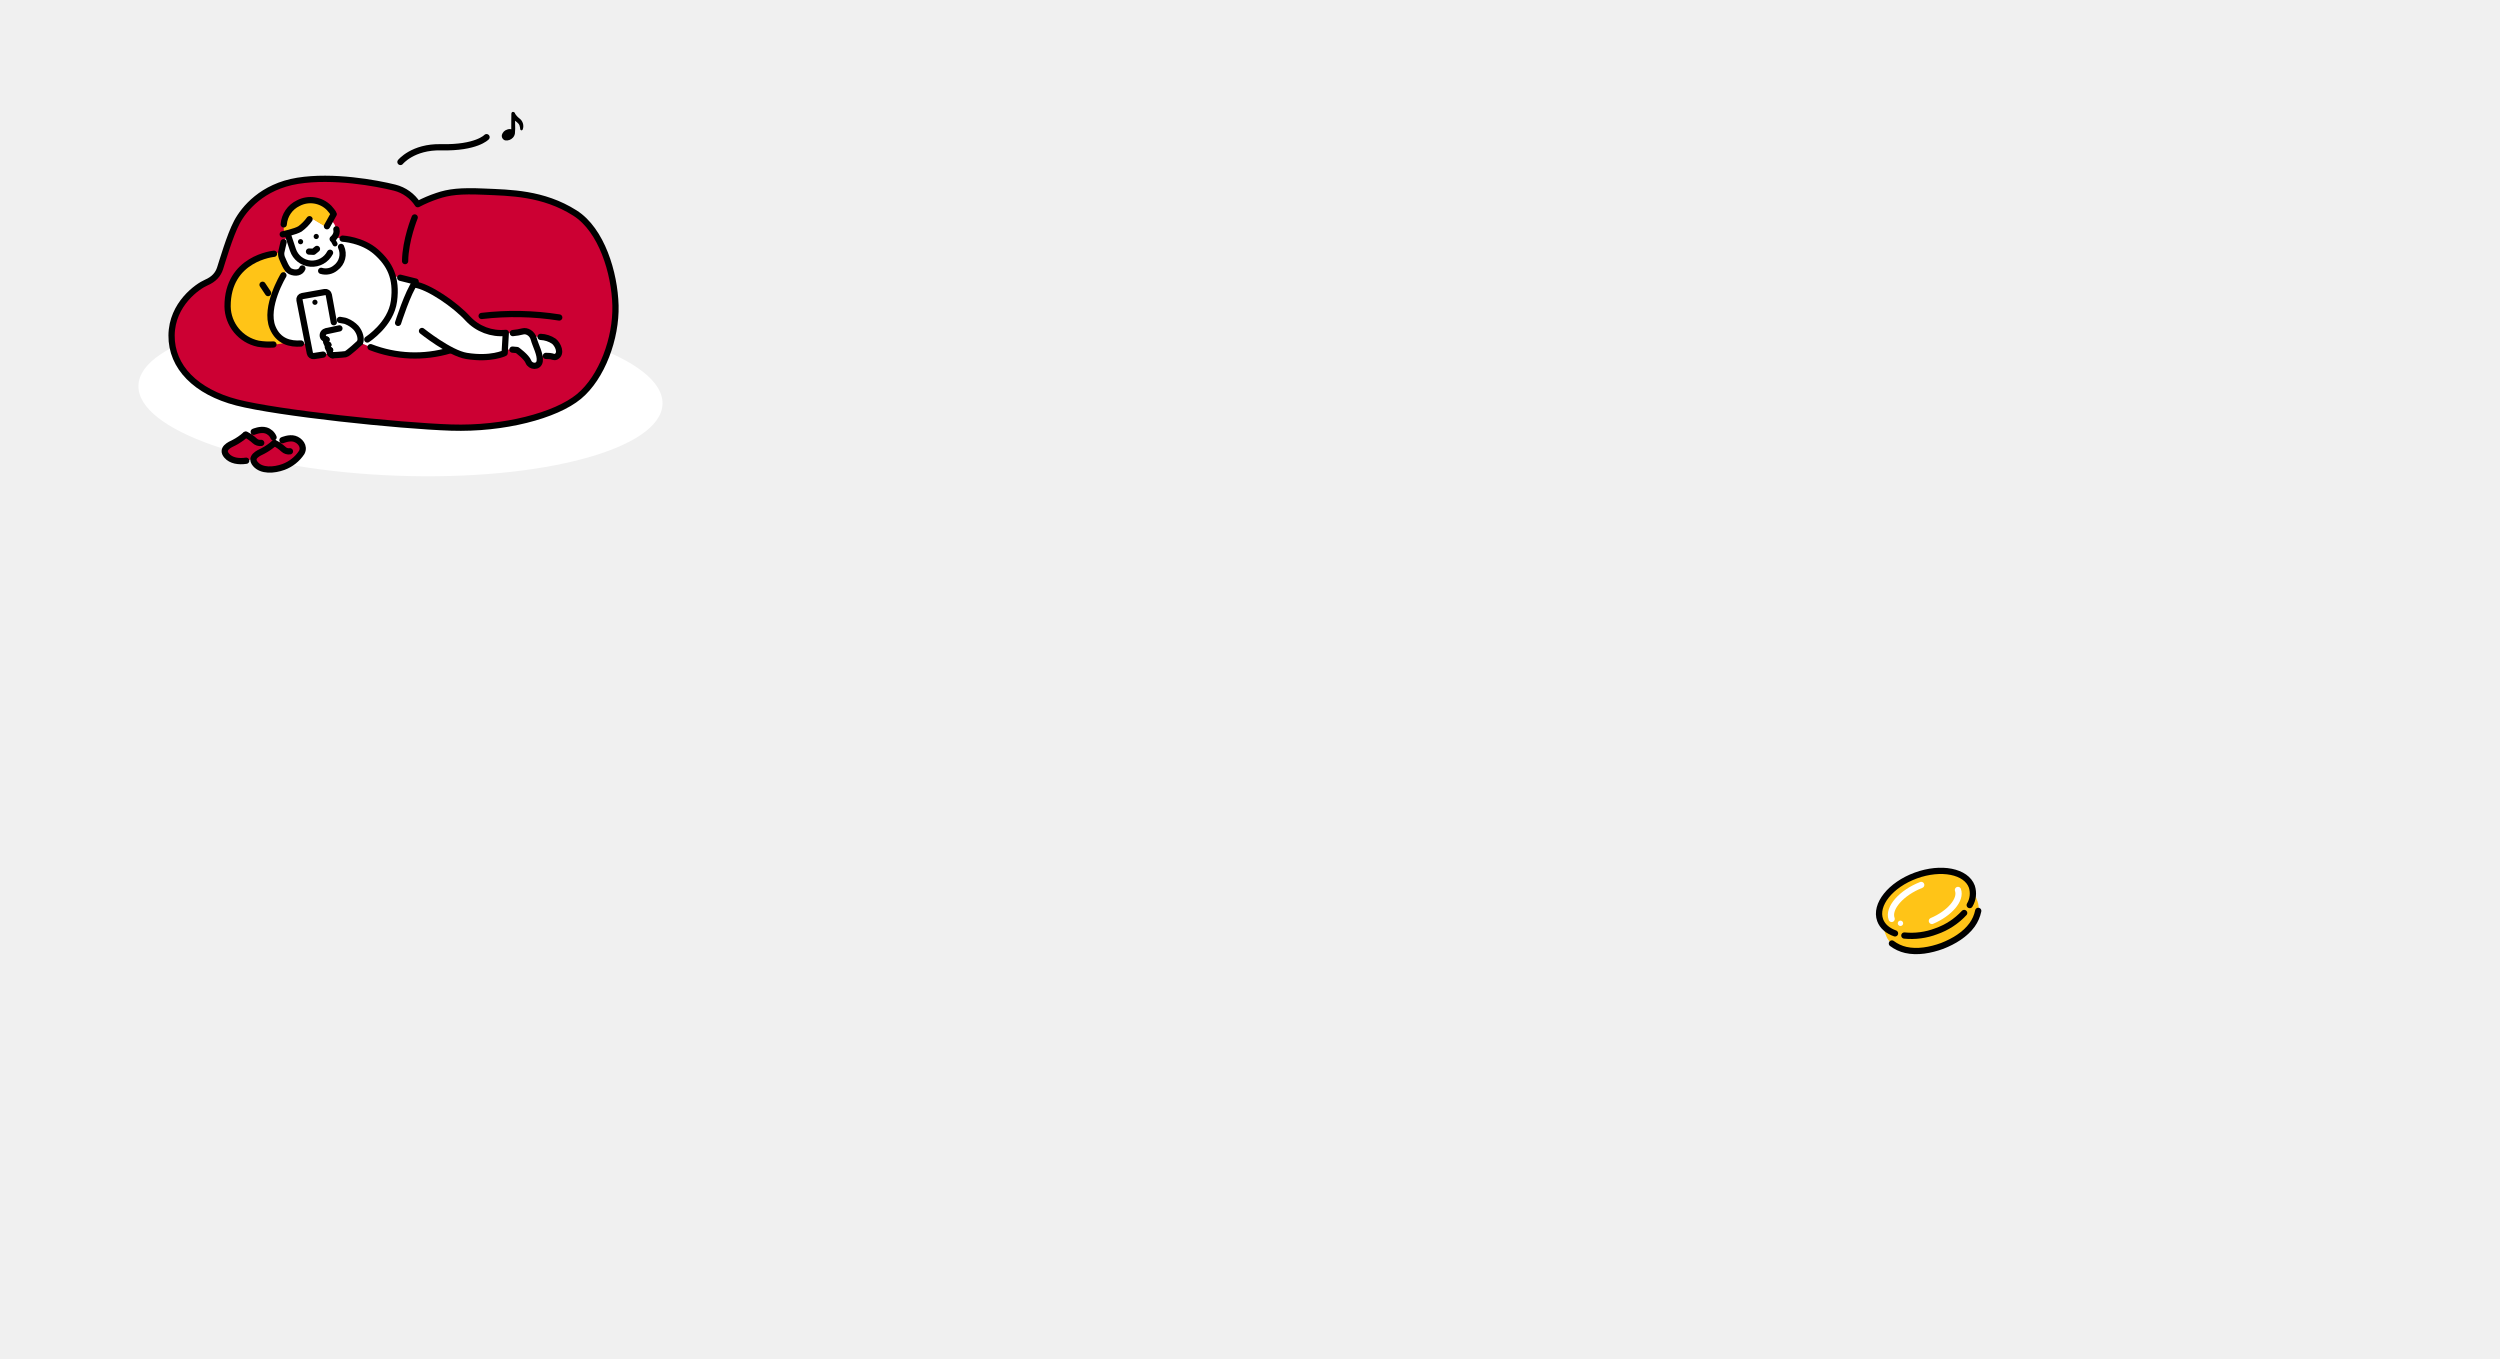
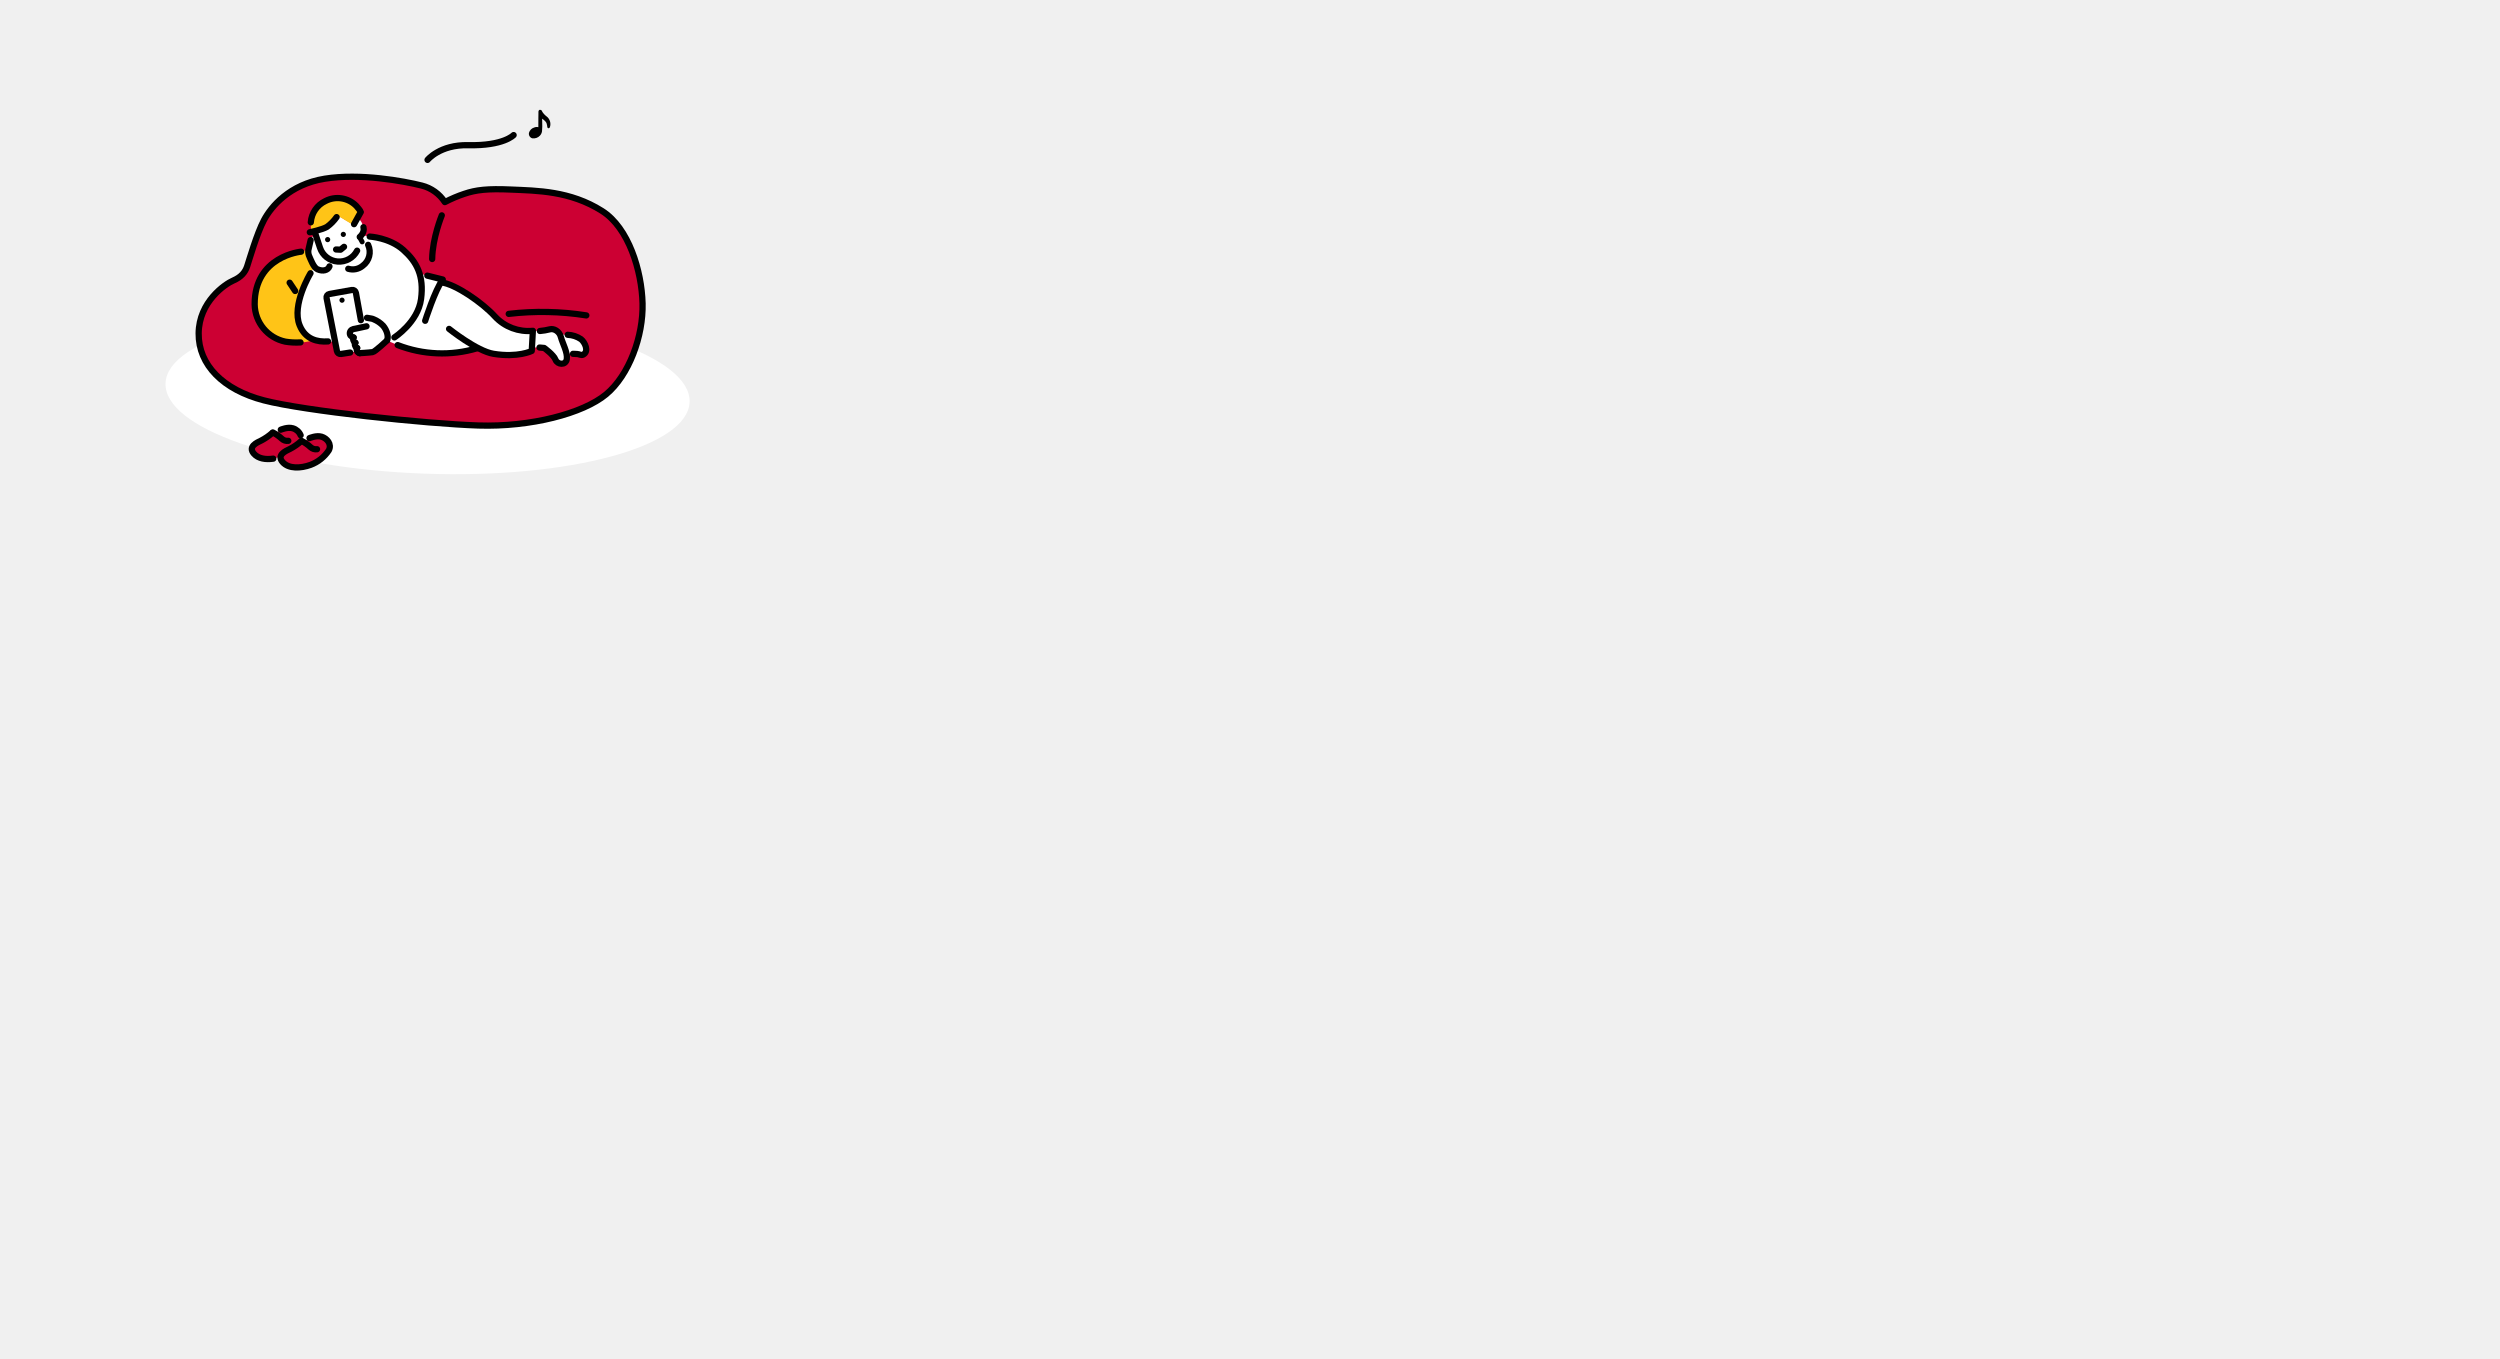
<svg xmlns="http://www.w3.org/2000/svg" width="1200" height="652" viewBox="0 0 1200 652">
-   <g id="グループ_20860" data-name="グループ 20860" transform="translate(-373 -139)">
-     <g id="illust" transform="translate(366.268 187.792)">
+   <g id="グループ_20946" data-name="グループ 20946" transform="translate(-360 -120)">
+     <g id="illust" transform="translate(366.268 167.792)">
      <ellipse id="楕円形_2373" data-name="楕円形 2373" cx="38.9" cy="125.853" rx="38.9" ry="125.853" transform="translate(71.8 175.058) rotate(-87.95)" fill="#fff" />
      <path id="パス_4009" data-name="パス 4009" d="M211.23,56.6a18.613,18.613,0,0,0-11.092-7.942c-8.74-2.185-29.578-6.025-46.558-3.287S127.836,58.8,124.412,65.231s-7.121,19.308-8.079,22.184-2.876,5.2-6.71,6.847S93.191,104.4,93.054,119.595s11.777,27.114,31.359,32.18S202.055,163,227.252,163.826s50.255-5.751,61.347-14.926,17.939-28.072,17.529-43.683-6.61-36.231-19.445-44.367c-15.337-9.722-31.359-9.722-43.546-10.27-11.492-.516-16.98.137-22.594,2.054A62.933,62.933,0,0,0,211.23,56.6Z" transform="translate(-3.969 -7.381)" fill="#c03" stroke="#000" stroke-linecap="round" stroke-linejoin="round" stroke-width="3" />
      <path id="パス_4010" data-name="パス 4010" d="M179.852,69.174a1.909,1.909,0,0,1,1.574.308,5.883,5.883,0,0,1,1.438,4.313c-.034,2.328-.856,2.944-.856,2.944s4.724.582,7.806,1.267,9.893,2.91,14,7.668,5.066,7.155,5.409,8.08.513,1.335.513,1.335l10.853,2.944-.514.993a65.887,65.887,0,0,1,10.613,4.21c4.348,2.362,12.5,9.073,14.1,11.092s5.683,5.786,8.833,6.916,10.3,1.369,10.3,1.369a30.314,30.314,0,0,0,4.245-.069c2.054-.2,4.792-1.266,6.4-.581a6.571,6.571,0,0,1,2.636,2.431s6.059-.069,9.072,1.574a6.384,6.384,0,0,1,3.183,6.265c-.1,1.574-1.4,2.019-2.841,1.677a45.108,45.108,0,0,0-6.128-.308s.548,3.629-1.54,4.383-3.286-.035-3.9-1.369A25.99,25.99,0,0,0,269.888,131c-.719-.342-5.957-.445-5.957-.445l-.1,1.678a45.158,45.158,0,0,1-11.126,2.122,36.829,36.829,0,0,1-14.926-3.491s-5.957,1.54-10.2,2.225-12.082.267-16.4-.24c-7.292-.856-16.637-5.58-16.637-5.58s-5.889,5.237-6.984,5.58-5.717.753-6.709.308-2.294-5.615-2.294-5.615-12.906.548-16.535.137-6.573-3.286-7.976-4.519-3.081-6.813-2.5-11.263,3.081-10.784,4.21-13.318,3.595-6.743,3.595-6.743-2.91-5.683-2.636-7.84a27.559,27.559,0,0,1,1.335-5.786,8.406,8.406,0,0,1,1.746-1.848l-.377-1.506s5.751-1.574,7.121-3.081,4.108-4.587,4.108-4.587l7.395,4.382,1.2-2.225Z" transform="translate(-14.87 -11.632)" fill="#fff" />
      <path id="パス_4011" data-name="パス 4011" d="M154.655,95.7a57.557,57.557,0,0,1-2.624-6.2,3.916,3.916,0,0,1-.011-1.643,30.653,30.653,0,0,0-10.3,2.373c-5.933,2.374-11.457,6.619-14.013,13.557s-1.415,15.885,1.963,20.586a19.427,19.427,0,0,0,13.784,7.851,33.36,33.36,0,0,0,11.137-1.233s-6.8-2.876-7.577-10.407a29.732,29.732,0,0,1,2.83-15.519C150.8,102.966,154.655,95.7,154.655,95.7Z" transform="translate(-10.18 -15.492)" fill="#ffc417" />
      <g id="グループ_20590" data-name="グループ 20590" transform="translate(247.584 4.906)">
        <path id="パス_4012" data-name="パス 4012" d="M298.044,13.275c-.24.549-.721.651-1.063.308-.394-.394-.034-1.92-1.047-3.035a9.013,9.013,0,0,0-1.612-1.389c.017.583.017,1.131.034,1.457a32.278,32.278,0,0,1-.086,4.6,3.865,3.865,0,0,1-.977,2.075,4.154,4.154,0,0,1-3.738,1.3,2.266,2.266,0,0,1-1.544-2.658,3.69,3.69,0,0,1,2.5-2.52,3.182,3.182,0,0,1,1.99-.155c.034-1.509.017-3.567.017-4.339.017-1.115.068-1.921.034-2.555-.051-.652,0-1.458.824-1.458.6.017,1.114.755.908.772a8.521,8.521,0,0,0,2.11,2.349A4.626,4.626,0,0,1,298.044,13.275Z" transform="translate(-287.952 -4.906)" />
      </g>
      <g id="グループ_20593" data-name="グループ 20593" transform="translate(114.538 157.569)">
        <path id="パス_4013" data-name="パス 4013" d="M125.71,196.481A17.75,17.75,0,0,1,130,194.294c2.018-.588,4.247-.673,6.181,1.261s2.312,4.414-.463,7.357a20.64,20.64,0,0,1-11.057,5.718c-4.2.8-7.315-.294-8.913-1.639s-2.144-3.574-.462-4.919,5.128-2.775,6.432-3.952a22.929,22.929,0,0,1,2.775-2.1Z" transform="translate(-100.467 -189.869)" fill="#c03" />
        <path id="パス_4014" data-name="パス 4014" d="M108.754,191.518a17.711,17.711,0,0,1,4.288-2.186c2.018-.589,4.246-.673,6.18,1.261s2.312,4.415-.462,7.357a20.64,20.64,0,0,1-11.058,5.718c-4.2.8-7.315-.294-8.912-1.639s-2.145-3.573-.463-4.919,5.129-2.775,6.433-3.952a22.859,22.859,0,0,1,2.775-2.1Z" transform="translate(-97.3 -188.943)" fill="#c03" />
        <g id="グループ_20591" data-name="グループ 20591" transform="translate(13.851 4.036)">
          <path id="パス_4015" data-name="パス 4015" d="M126.781,196.642a19.664,19.664,0,0,1,4.293,3.022,3.768,3.768,0,0,0,3.1.981" transform="translate(-116.657 -194.413)" fill="none" stroke="#000" stroke-linecap="round" stroke-linejoin="round" stroke-width="3" />
          <path id="パス_4016" data-name="パス 4016" d="M128.247,194.795s3.279-1.43,5.8-.673,5.045,3.531,3.447,6.558a18.053,18.053,0,0,1-8.742,6.956c-4.657,1.7-10.536,2.027-13.447-1.355s1.41-5.271,3.586-6.308a26.538,26.538,0,0,0,5.3-3.662" transform="translate(-114.332 -193.901)" fill="none" stroke="#000" stroke-linecap="round" stroke-linejoin="round" stroke-width="3" />
        </g>
        <g id="グループ_20592" data-name="グループ 20592" transform="translate(0.061)">
          <path id="パス_4017" data-name="パス 4017" d="M109.824,191.679a19.66,19.66,0,0,1,4.294,3.022,3.768,3.768,0,0,0,3.1.981" transform="translate(-99.7 -189.45)" fill="none" stroke="#000" stroke-linecap="round" stroke-linejoin="round" stroke-width="3" />
          <path id="パス_4018" data-name="パス 4018" d="M107.681,204.284c-3.607.536-7.237.021-9.33-2.411-2.911-3.381,1.41-5.271,3.586-6.308a26.519,26.519,0,0,0,5.3-3.662" transform="translate(-97.375 -189.492)" fill="none" stroke="#000" stroke-linecap="round" stroke-linejoin="round" stroke-width="3" />
          <path id="パス_4019" data-name="パス 4019" d="M114.486,189.832s3.279-1.43,5.8-.673a5.776,5.776,0,0,1,3.724,3.352" transform="translate(-100.571 -188.938)" fill="none" stroke="#000" stroke-linecap="round" stroke-linejoin="round" stroke-width="3" />
        </g>
      </g>
      <path id="パス_4020" data-name="パス 4020" d="M228.149,31.739s5.939-7.371,19.48-7.055c17.037.4,21.839-4.847,21.839-4.847" transform="translate(-29.199 -2.788)" fill="none" stroke="#000" stroke-linecap="round" stroke-linejoin="round" stroke-width="3" />
      <g id="グループ_20600" data-name="グループ 20600" transform="translate(115.967 47.292)">
        <path id="パス_4021" data-name="パス 4021" d="M210.512,143.777a58.735,58.735,0,0,0,38.068,1.552" transform="translate(-141.872 -73.227)" fill="none" stroke="#000" stroke-linecap="round" stroke-linejoin="round" stroke-width="3" />
        <path id="パス_4022" data-name="パス 4022" d="M240.042,129.11s13.308,10.657,21.323,11.961c11.777,1.918,18.35-1.369,18.35-1.369l.547-9.677a21.835,21.835,0,0,1-18.2-6.861C256,116.508,243.23,107.7,236.444,106.8" transform="translate(-146.715 -66.322)" fill="none" stroke="#000" stroke-linecap="round" stroke-linejoin="round" stroke-width="3" />
        <path id="パス_4023" data-name="パス 4023" d="M226.751,124.472s4.687-14.821,8.447-19.815l-7.412-1.853" transform="translate(-144.905 -65.575)" fill="none" stroke="#000" stroke-linecap="round" stroke-linejoin="round" stroke-width="3" />
        <g id="グループ_20595" data-name="グループ 20595" transform="translate(26.478)">
          <path id="パス_4024" data-name="パス 4024" d="M159.282,71.39a13.334,13.334,0,0,1,2.106-8.107,13.938,13.938,0,0,1,9.18-5.731,12.419,12.419,0,0,1,8.852,2.209,21.3,21.3,0,0,1,3.95,4.373l-3.432,6.107-7.444-4.521s-2.618,3.984-5.056,5.358-7.757,2.577-7.757,2.577Z" transform="translate(-158.777 -57.098)" fill="#ffc417" />
          <g id="グループ_20594" data-name="グループ 20594">
            <path id="パス_4025" data-name="パス 4025" d="M188.141,78.863s2.488-1.938,1.773-4.663" transform="translate(-164.172 -60.233)" fill="none" stroke="#000" stroke-linecap="round" stroke-linejoin="round" stroke-width="3" />
            <path id="パス_4026" data-name="パス 4026" d="M161.717,77.439l2.409,7.25a9.7,9.7,0,0,0,17.819,1.384" transform="translate(-159.237 -60.838)" fill="none" stroke="#000" stroke-linecap="round" stroke-linejoin="round" stroke-width="3" />
            <path id="パス_4027" data-name="パス 4027" d="M171.528,68.251a20.351,20.351,0,0,1-4.589,4.662c-2.262,1.379-8.271,2.609-8.271,2.609" transform="translate(-158.668 -59.122)" fill="none" stroke="#000" stroke-linecap="round" stroke-linejoin="round" stroke-width="3" />
            <path id="パス_4028" data-name="パス 4028" d="M159.25,68.65a12.332,12.332,0,0,1,7-10.2,12.588,12.588,0,0,1,14.775,2.27c2.111,2.366,2.224,2.987,2.224,2.987l-3.242,5.833" transform="translate(-158.777 -57.025)" fill="none" stroke="#000" stroke-linecap="round" stroke-linejoin="round" stroke-width="3" />
            <circle id="楕円形_2374" data-name="楕円形 2374" cx="1.253" cy="1.253" r="1.253" transform="matrix(0.949, -0.315, 0.315, 0.949, 6.974, 19.132)" />
            <circle id="楕円形_2375" data-name="楕円形 2375" cx="1.253" cy="1.253" r="1.253" transform="matrix(0.949, -0.315, 0.315, 0.949, 14.496, 16.632)" />
            <path id="パス_4029" data-name="パス 4029" d="M191.046,72.332" transform="translate(-164.715 -59.884)" fill="none" stroke="#000" stroke-linecap="round" stroke-linejoin="round" stroke-width="2.4" />
            <path id="パス_4030" data-name="パス 4030" d="M181.351,96.106a7.433,7.433,0,0,0,6.933-1.43,8.17,8.17,0,0,0,2.609-10.057" transform="translate(-162.904 -62.179)" fill="none" stroke="#000" stroke-linecap="round" stroke-linejoin="round" stroke-width="3" />
            <line id="線_226" data-name="線 226" x1="1.217" y1="2.249" transform="translate(23.896 18.753)" fill="none" stroke="#000" stroke-linecap="round" stroke-linejoin="round" stroke-width="2.4" />
          </g>
        </g>
        <path id="パス_4031" data-name="パス 4031" d="M177.992,85.794l-1.665,1.368-2.153-.1" transform="translate(-135.086 -62.398)" fill="none" stroke="#000" stroke-linecap="round" stroke-linejoin="round" stroke-width="3" />
        <path id="パス_4032" data-name="パス 4032" d="M157.643,101.372s-9.232,15.2-5.2,25.022c2.772,6.75,8.494,8.083,13.621,7.706" transform="translate(-130.837 -65.307)" fill="none" stroke="#000" stroke-linecap="round" stroke-linejoin="round" stroke-width="3" />
        <g id="グループ_20596" data-name="グループ 20596" transform="translate(34.486 44.08)">
          <path id="パス_4033" data-name="パス 4033" d="M169.854,113.193a1.624,1.624,0,0,0-1.309,1.91l4.982,25.516a1.715,1.715,0,0,0,1.945,1.352l10.511-1.736a1.622,1.622,0,0,0,1.332-1.893l-4.7-25.754a1.663,1.663,0,0,0-1.922-1.334Z" transform="translate(-168.515 -111.228)" fill="#fff" />
          <path id="パス_4034" data-name="パス 4034" d="M185.019,125.748l-2.4-13.161a1.663,1.663,0,0,0-1.922-1.334l-10.843,1.939a1.624,1.624,0,0,0-1.309,1.91l4.982,25.516a1.715,1.715,0,0,0,1.945,1.352l4.4-.69" transform="translate(-168.515 -111.228)" fill="none" stroke="#000" stroke-linecap="round" stroke-linejoin="round" stroke-width="3" />
        </g>
        <path id="パス_4035" data-name="パス 4035" d="M194.01,79.735s9.449.479,16.09,6.368c6.521,5.781,10.042,12.451,8.559,23.621s-12.8,18.418-12.8,18.418" transform="translate(-138.79 -61.267)" fill="none" stroke="#000" stroke-linecap="round" stroke-linejoin="round" stroke-width="3" />
        <g id="グループ_20599" data-name="グループ 20599" transform="translate(45.684 57.463)">
          <path id="パス_4036" data-name="パス 4036" d="M184.024,138.063a3.078,3.078,0,0,1-1.43-.958,1.986,1.986,0,0,1,.633-2.747,4.272,4.272,0,0,1,1.74-.513l5.323-1.152" transform="translate(-182.285 -128.62)" fill="none" stroke="#000" stroke-linecap="round" stroke-linejoin="round" stroke-width="3" />
          <g id="グループ_20598" data-name="グループ 20598" transform="translate(1.623)">
            <g id="グループ_20597" data-name="グループ 20597" transform="translate(3.052)">
              <path id="パス_4037" data-name="パス 4037" d="M192.4,127.685c1.789.392,2.236.246,3.226.716a13,13,0,0,1,4.518,3.081c1.918,2.259,2.6,5.135,1.986,6.915" transform="translate(-188.85 -127.685)" fill="none" stroke="#000" stroke-linecap="round" stroke-linejoin="round" stroke-width="3" />
              <path id="パス_4038" data-name="パス 4038" d="M188.034,147.158s4.236-.2,6.3-.507c1.119-.168,6.869-5.568,6.869-5.568" transform="translate(-188.034 -130.187)" fill="none" stroke="#000" stroke-linecap="round" stroke-linejoin="round" stroke-width="3" />
            </g>
            <path id="パス_4039" data-name="パス 4039" d="M185.518,142.417a1.424,1.424,0,0,0-.134,1.435c.32.956.933,1.1.933,1.1" transform="translate(-184.465 -130.436)" fill="none" stroke="#000" stroke-linecap="round" stroke-linejoin="round" stroke-width="3" />
            <path id="パス_4040" data-name="パス 4040" d="M184.529,139.3a1.426,1.426,0,0,0-.134,1.435c.32.956.933,1.1.933,1.1" transform="translate(-184.281 -129.854)" fill="none" stroke="#000" stroke-linecap="round" stroke-linejoin="round" stroke-width="3" />
            <path id="パス_4041" data-name="パス 4041" d="M186.615,145.522a1.345,1.345,0,0,0-.155,1.35,1.63,1.63,0,0,0,1.364,1.112" transform="translate(-184.67 -131.016)" fill="none" stroke="#000" stroke-linecap="round" stroke-linejoin="round" stroke-width="3" />
          </g>
        </g>
        <path id="パス_4042" data-name="パス 4042" d="M294.254,143.2l2.22.2s4.525,3.229,5.449,5.641,4.937,2.864,5.415-.3-2.071-7.617-2.832-10.571-3.514-4.195-5.232-3.732a29.8,29.8,0,0,1-4.838.821" transform="translate(-157.512 -71.465)" fill="none" stroke="#000" stroke-linecap="round" stroke-linejoin="round" stroke-width="3" />
        <path id="パス_4043" data-name="パス 4043" d="M310.868,137.715a12.268,12.268,0,0,1,6.39,2.1c1.876,1.474,4.017,5.933.984,7.448-.857.428-1.966-.308-2.81-.328-1.16-.027-2.009-.092-2.009-.092" transform="translate(-160.614 -72.095)" fill="none" stroke="#000" stroke-linecap="round" stroke-linejoin="round" stroke-width="3" />
        <path id="パス_4044" data-name="パス 4044" d="M148.4,88.659s-22.389,2.054-22.286,25.3a18.564,18.564,0,0,0,14.722,17.882,31.91,31.91,0,0,0,7.29.364" transform="translate(-126.11 -62.933)" fill="none" stroke="#000" stroke-linecap="round" stroke-linejoin="round" stroke-width="3" />
        <line id="線_227" data-name="線 227" x2="2.655" y2="3.988" transform="translate(16.79 40.606)" fill="none" stroke="#000" stroke-linecap="round" stroke-linejoin="round" stroke-width="3" />
      </g>
      <path id="パス_4045" data-name="パス 4045" d="M313.316,125.892a136.631,136.631,0,0,0-37.247-.73" transform="translate(-38.148 -22.292)" fill="none" stroke="#000" stroke-linecap="round" stroke-linejoin="round" stroke-width="3" />
      <path id="パス_4046" data-name="パス 4046" d="M235.5,67.219s-4.474,10.818-4.61,20.951" transform="translate(-29.71 -11.637)" fill="none" stroke="#000" stroke-linecap="round" stroke-linejoin="round" stroke-width="3" />
      <path id="パス_4047" data-name="パス 4047" d="M158.888,81.84s-.891,3.9-1.1,4.792a5.551,5.551,0,0,0,.547,3.218c.48,1.027,1.948,5.139,3.766,5.957,2.739,1.232,5.156.475,5.82-1.37" transform="translate(-16.047 -14.368)" fill="none" stroke="#000" stroke-linecap="round" stroke-linejoin="round" stroke-width="3" />
      <circle id="楕円形_2376" data-name="楕円形 2376" cx="1.253" cy="1.253" r="1.253" transform="matrix(0.949, -0.315, 0.315, 0.949, 156.319, 95.503)" />
    </g>
-     <g id="グループ_20708" data-name="グループ 20708" transform="matrix(-0.407, 0.914, -0.914, -0.407, 1327.952, 565.101)">
-       <g id="グループ_20700" data-name="グループ 20700" transform="translate(0 0)">
-         <path id="パス_4229" data-name="パス 4229" d="M41.386,35.755,35.2,41.877l-.03-.031c-5.8,4.7-17.132,1.731-25.946-6.995l-.094-.1-.02-.02-.094-.094C.382,25.735-2.468,14.368,2.293,8.623l-.031-.03L8.449,2.47a7.839,7.839,0,0,1,3.9-2.058A17.629,17.629,0,0,1,19.691.363c5.554,1.159,10.79,4.8,15.05,9.009l.009.01.01.01c4.162,4.3,7.749,9.578,8.85,15.144a17.636,17.636,0,0,1-.126,7.345A7.836,7.836,0,0,1,41.386,35.755Z" transform="translate(0 0)" fill="#ffc417" />
-         <g id="グループ_20692" data-name="グループ 20692" transform="translate(0.025 5.237)">
-           <g id="グループ_20691" data-name="グループ 20691" transform="translate(0 0)">
-             <g id="グループ_20690" data-name="グループ 20690">
-               <path id="パス_4230" data-name="パス 4230" d="M38.43,27.254c.282,3.673-.639,6.9-2.894,9.083-5.645,5.474-17.518,2.384-26.518-6.9S-2.7,8.182,2.943,2.707a10.792,10.792,0,0,1,8.5-2.671" transform="translate(0 0)" fill="none" stroke="#000" stroke-linecap="round" stroke-linejoin="round" stroke-width="3" />
-               <path id="パス_4231" data-name="パス 4231" d="M0,0A33.1,33.1,0,0,1,13.469,8.686a33.513,33.513,0,0,1,8.085,13.128" transform="translate(15.992 0.923)" fill="none" stroke="#000" stroke-linecap="round" stroke-linejoin="round" stroke-width="3" />
-             </g>
-           </g>
-         </g>
-         <g id="グループ_20696" data-name="グループ 20696" transform="translate(11.605 31.783)">
-           <g id="グループ_20695" data-name="グループ 20695" transform="translate(0 0)">
-             <g id="グループ_20694" data-name="グループ 20694" transform="translate(0 0)">
-               <path id="パス_4233" data-name="パス 4233" d="M20.66,6.323C16.707,10.2,7.157,7.072,0,0" transform="translate(0.507 -1.32)" fill="none" stroke="#fff" stroke-linecap="round" stroke-linejoin="round" stroke-width="3" />
-             </g>
-           </g>
-         </g>
-         <ellipse id="楕円形_2439" data-name="楕円形 2439" cx="1.294" cy="1.294" rx="1.294" ry="1.294" transform="translate(31.679 30.776)" fill="#fff" />
-         <g id="グループ_20699" data-name="グループ 20699" transform="translate(6.324 10.008)">
-           <g id="グループ_20698" data-name="グループ 20698" transform="translate(0 0)">
-             <g id="グループ_20697" data-name="グループ 20697" transform="translate(0)">
-               <path id="パス_4234" data-name="パス 4234" d="M0,1.544C3.639-1.929,12,.711,18.66,6.919" transform="translate(0.813 1.827)" fill="none" stroke="#fff" stroke-linecap="round" stroke-linejoin="round" stroke-width="3" />
-             </g>
-           </g>
-         </g>
-         <path id="パス_4235" data-name="パス 4235" d="M0,0" transform="translate(9.222 34.851)" fill="#ffc417" />
-       </g>
-       <path id="パス_4236" data-name="パス 4236" d="M0,.412A17.629,17.629,0,0,1,7.345.363c5.554,1.159,10.79,4.8,15.05,9.009l.009.01.01.01c4.162,4.3,7.749,9.578,8.85,15.144a17.636,17.636,0,0,1-.126,7.345" transform="translate(12.346 0)" fill="none" stroke="#000" stroke-linecap="round" stroke-linejoin="round" stroke-width="3" />
-     </g>
-     <rect id="しかく" width="1200" height="652" transform="translate(373 139)" fill="none" />
+     <rect id="しかく" width="1200" height="652" transform="translate(360 120)" fill="none" />
  </g>
</svg>
